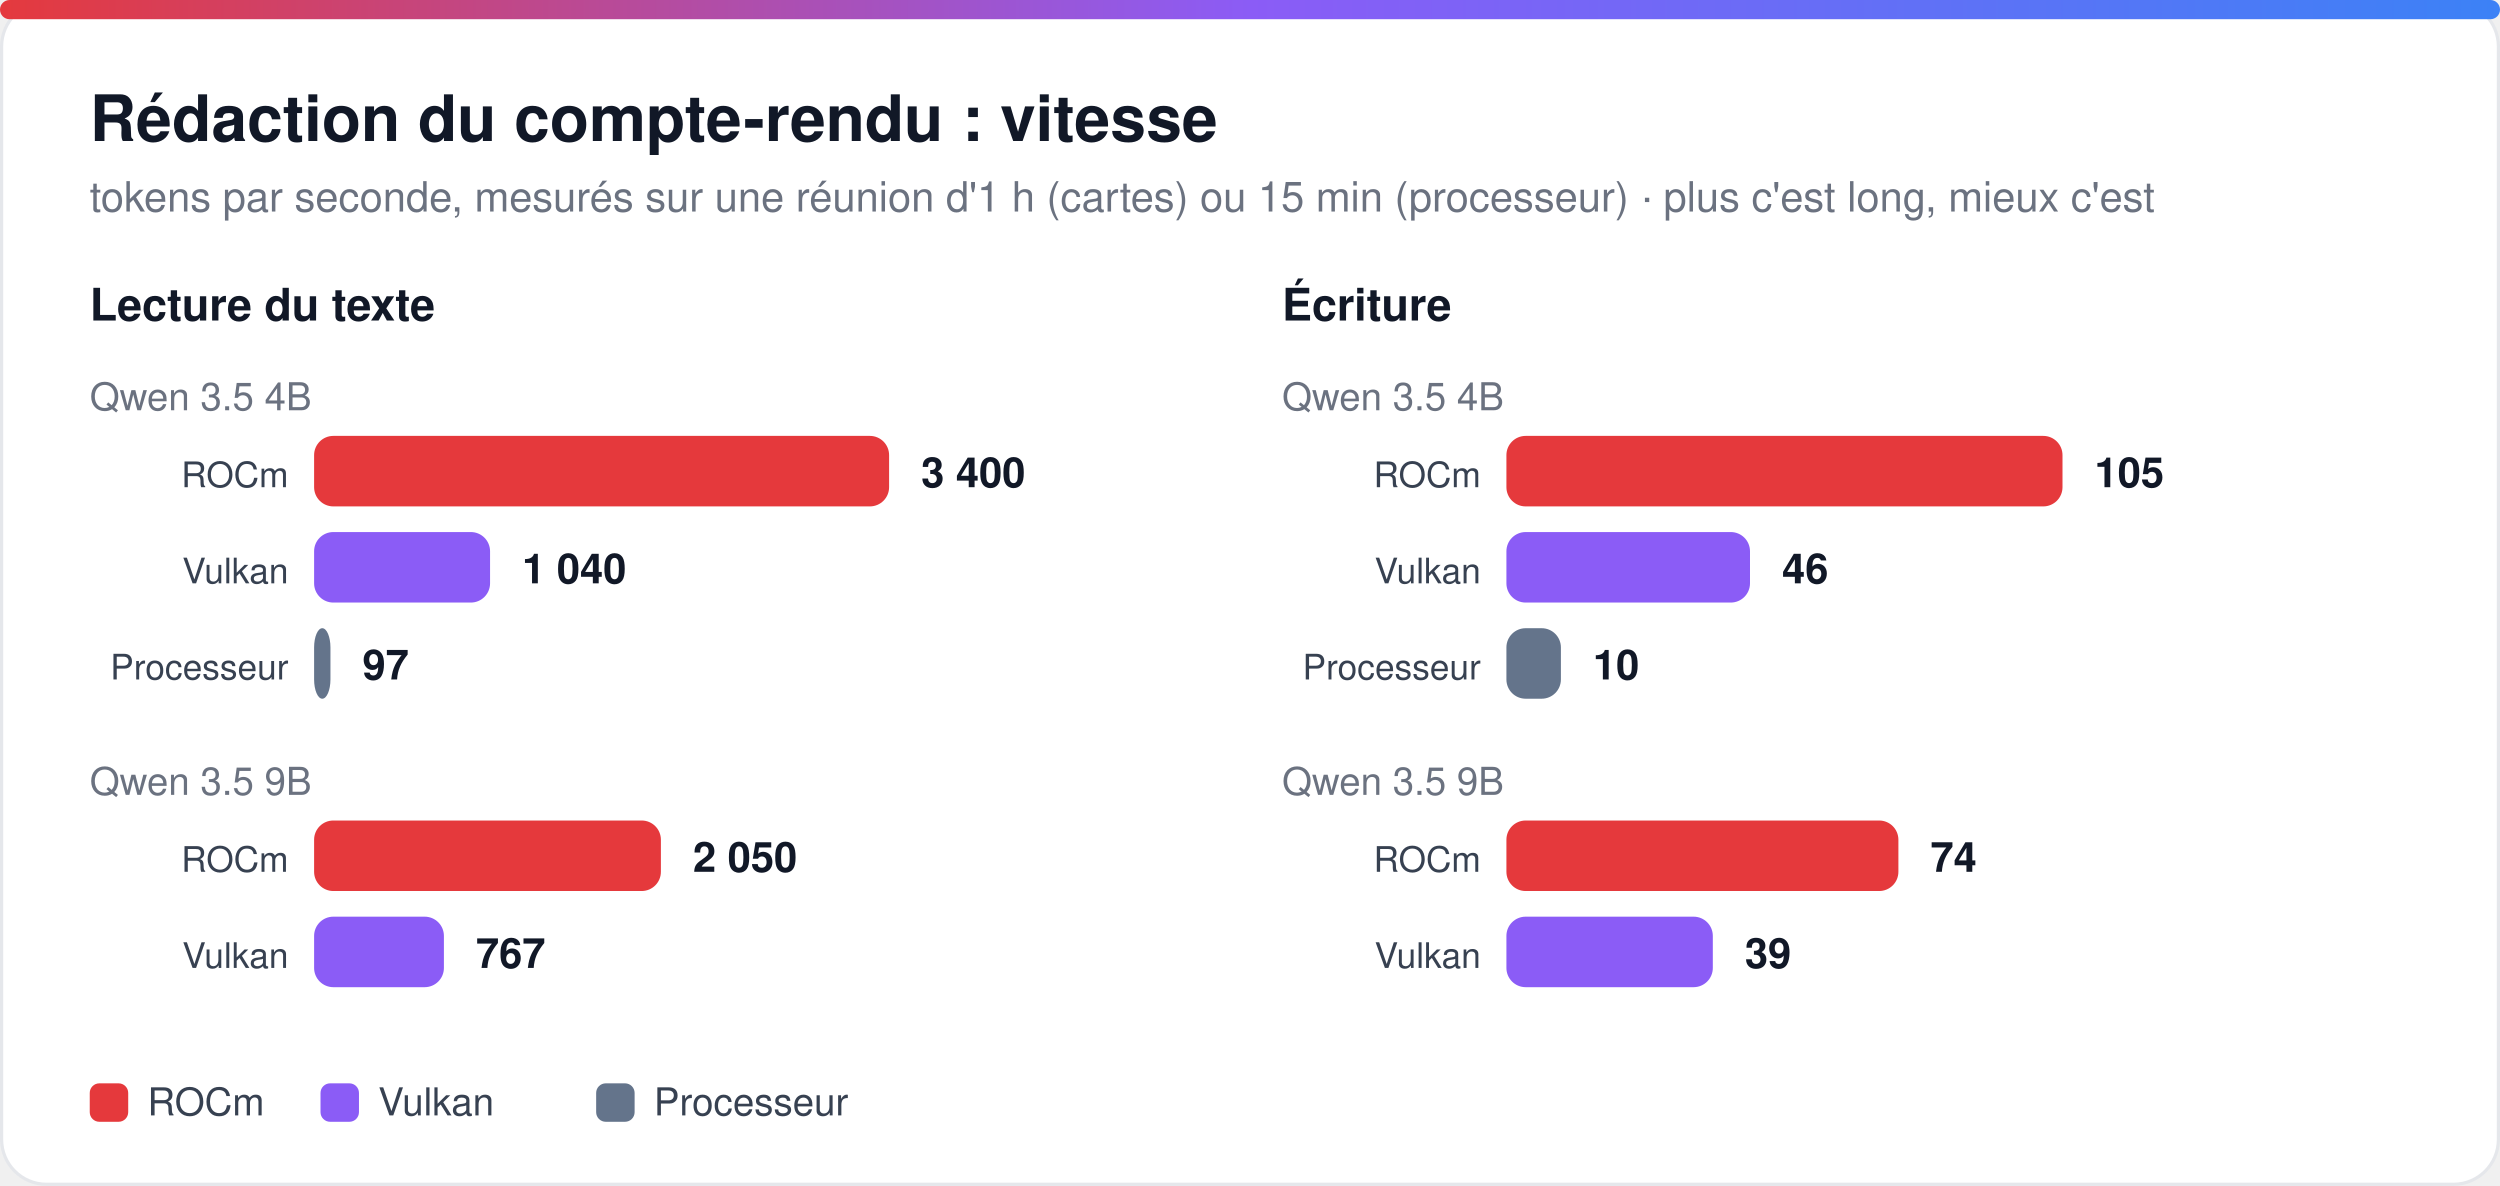
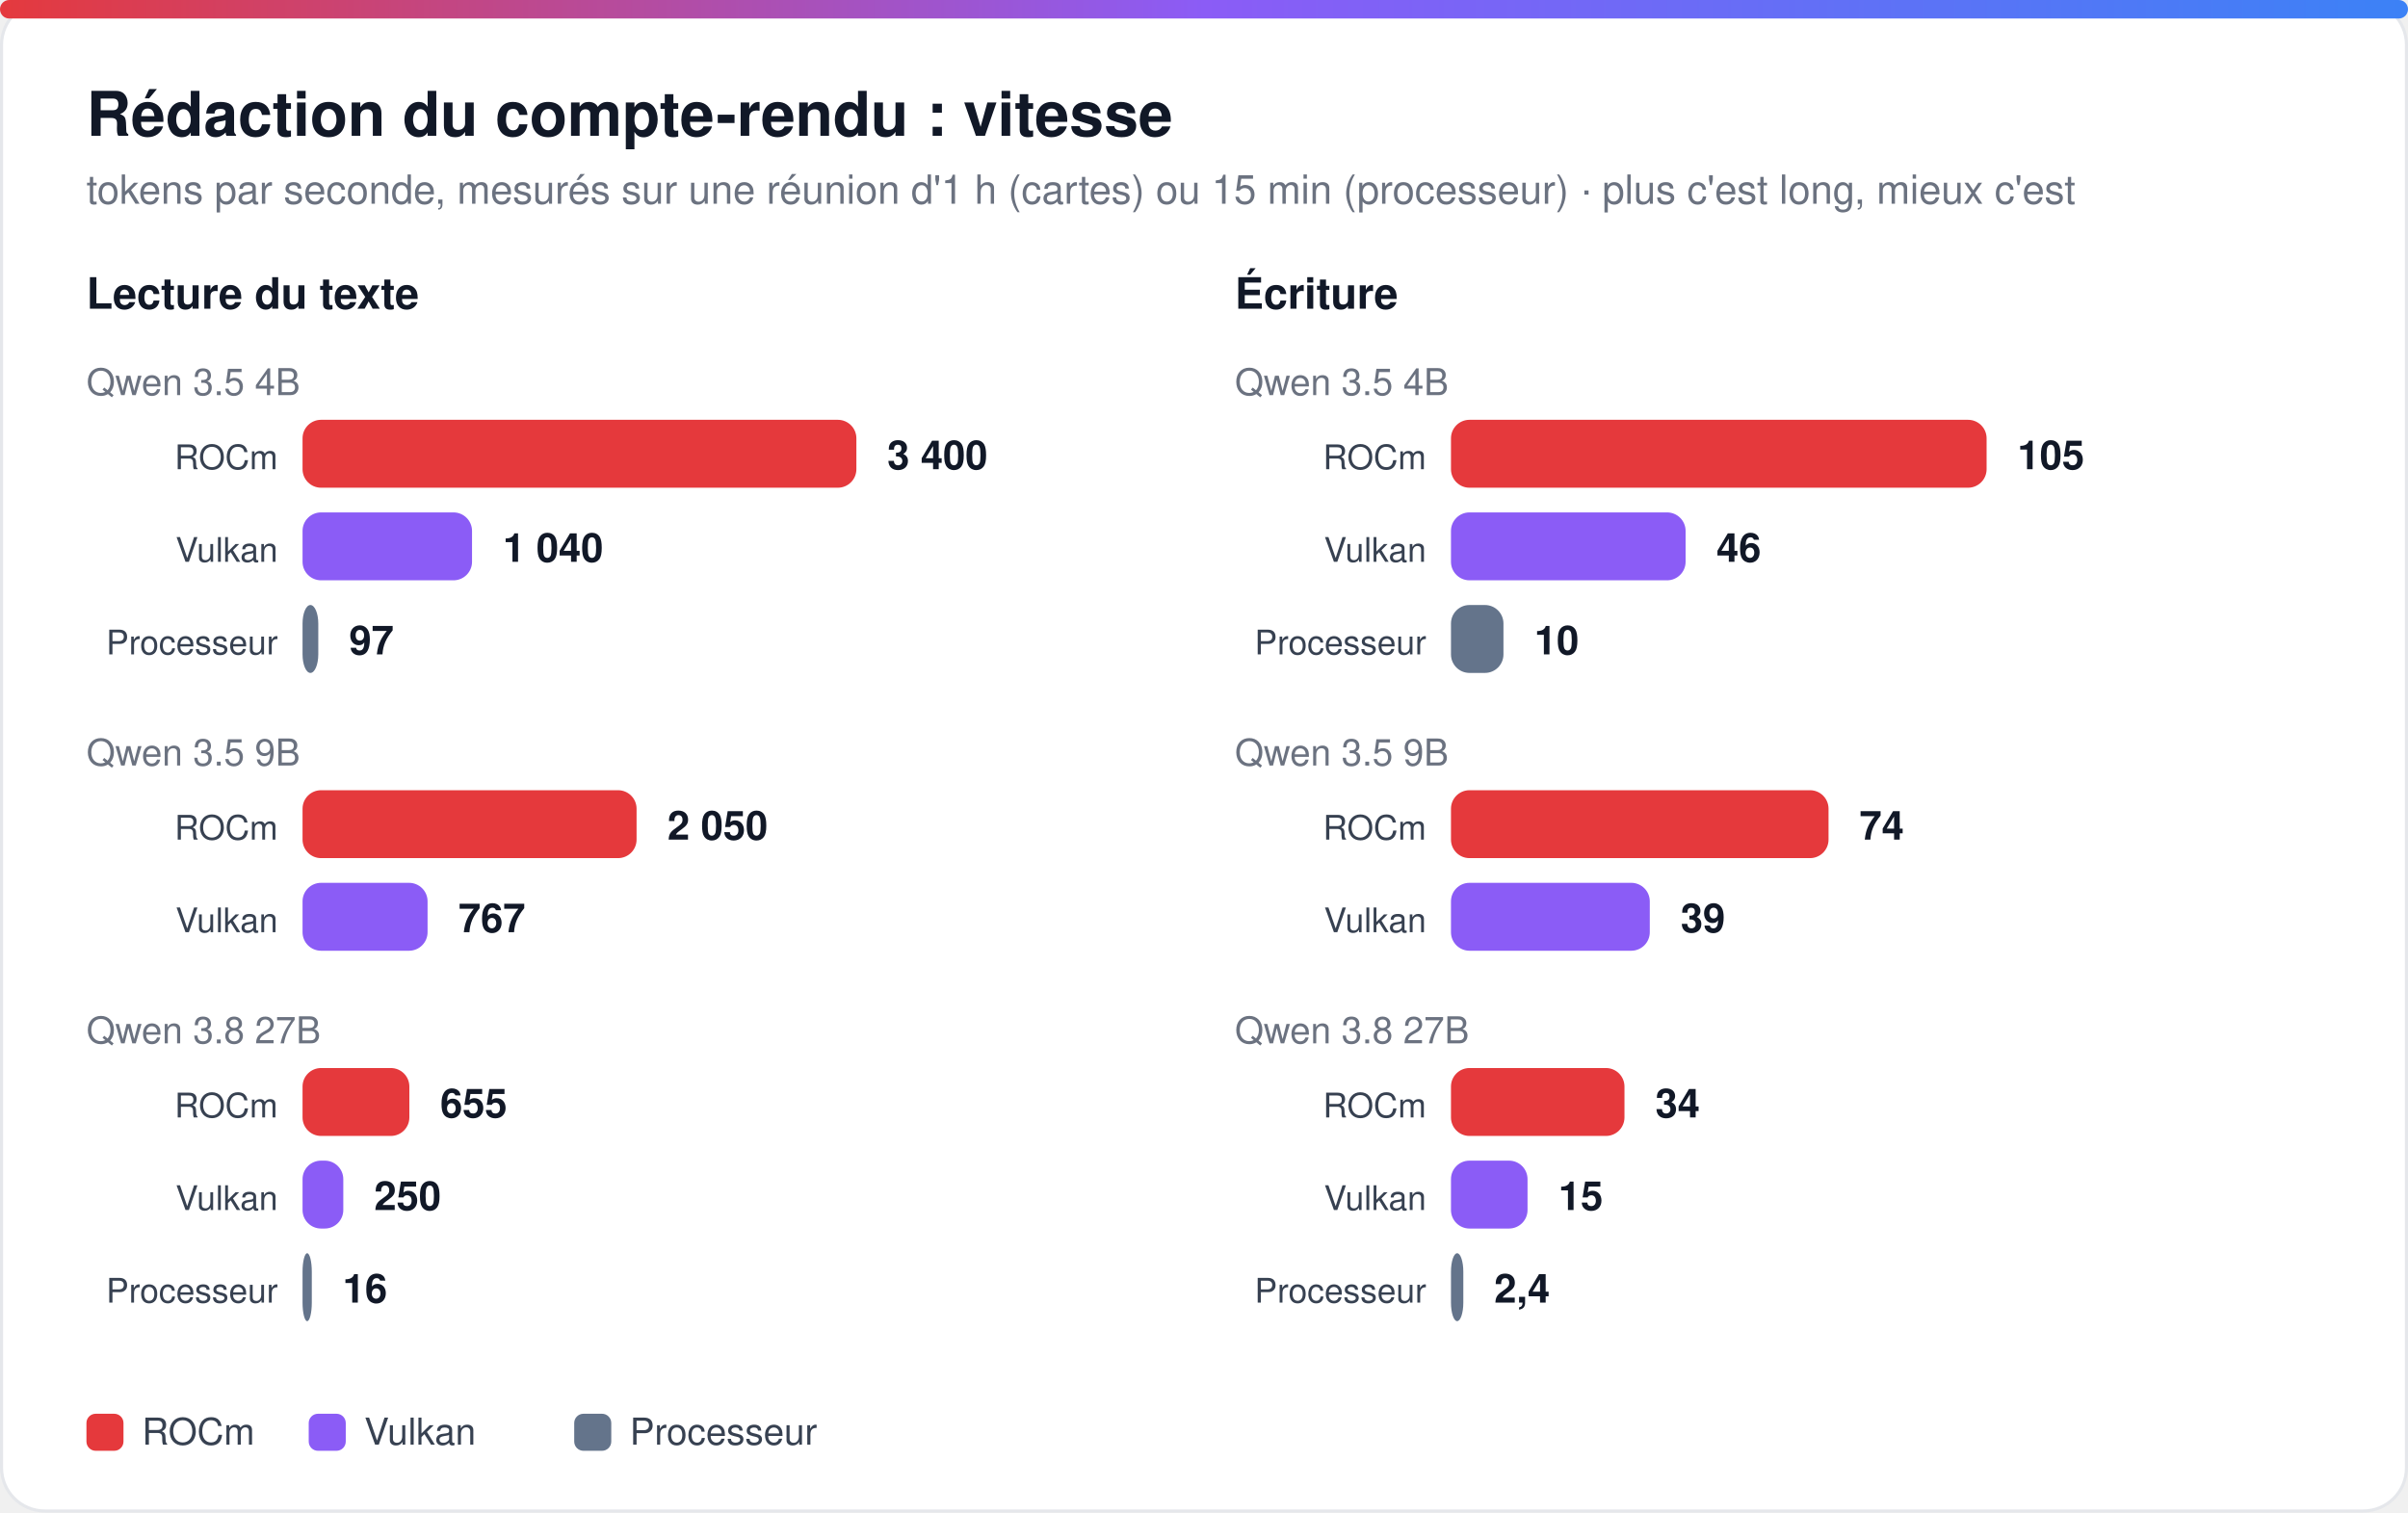
- <svg xmlns="http://www.w3.org/2000/svg" width="780" height="370" viewBox="0 0 780 370" font-family="Segoe UI, -apple-system, Helvetica, Arial, sans-serif" role="img" aria-label="Rédaction du compte-rendu : vitesse">
-   <rect x="0.5" y="0.5" width="779" height="369" rx="14" fill="#FFFFFF" stroke="#E5E7EB" />
+ <svg xmlns="http://www.w3.org/2000/svg" width="780" height="490" viewBox="0 0 780 490" font-family="Segoe UI, -apple-system, Helvetica, Arial, sans-serif" role="img" aria-label="Rédaction du compte-rendu : vitesse">
+   <rect x="0.5" y="0.5" width="779" height="489" rx="14" fill="#FFFFFF" stroke="#E5E7EB" />
  <rect x="0" y="0" width="780" height="6" rx="3" fill="url(#g)" />
  <defs>
    <linearGradient id="g" x1="0" x2="1">
      <stop offset="0" stop-color="#E5393C" />
      <stop offset="0.5" stop-color="#8B5CF6" />
      <stop offset="1" stop-color="#3B82F6" />
    </linearGradient>
  </defs>
  <text x="28" y="44" font-size="20" font-weight="700" fill="#111827">Rédaction du compte-rendu : vitesse</text>
  <text x="28" y="66" font-size="13" fill="#6B7280">tokens par seconde, mesurés sur une réunion d'1 h (cartes) ou 15 min (processeur) · plus c'est long, mieux c'est</text>
  <text x="28" y="100" font-size="14" font-weight="700" fill="#111827">Lecture du texte</text>
  <text x="28" y="128" font-size="12" fill="#6B7280">Qwen 3.5 4B</text>
  <rect x="98" y="136" width="179.4" height="22" rx="6" fill="#E5393C" />
  <text x="287.4" y="152.0" font-size="13" font-weight="600" fill="#111827">3 400</text>
  <text x="90" y="152" font-size="11" fill="#374151" text-anchor="end">ROCm</text>
  <rect x="98" y="166" width="54.9" height="22" rx="6" fill="#8B5CF6" />
  <text x="162.9" y="182.0" font-size="13" font-weight="600" fill="#111827">1 040</text>
  <text x="90" y="182" font-size="11" fill="#374151" text-anchor="end">Vulkan</text>
  <rect x="98" y="196" width="5.1" height="22" rx="6" fill="#64748B" />
  <text x="113.1" y="212.0" font-size="13" font-weight="600" fill="#111827">97</text>
  <text x="90" y="212" font-size="11" fill="#374151" text-anchor="end">Processeur</text>
  <text x="28" y="248" font-size="12" fill="#6B7280">Qwen 3.5 9B</text>
  <rect x="98" y="256" width="108.2" height="22" rx="6" fill="#E5393C" />
  <text x="216.2" y="272.0" font-size="13" font-weight="600" fill="#111827">2 050</text>
  <text x="90" y="272" font-size="11" fill="#374151" text-anchor="end">ROCm</text>
  <rect x="98" y="286" width="40.5" height="22" rx="6" fill="#8B5CF6" />
  <text x="148.5" y="302.0" font-size="13" font-weight="600" fill="#111827">767</text>
  <text x="90" y="302" font-size="11" fill="#374151" text-anchor="end">Vulkan</text>
+   <text x="28" y="338" font-size="12" fill="#6B7280">Qwen 3.8 27B</text>
+   <rect x="98" y="346" width="34.6" height="22" rx="6" fill="#E5393C" />
+   <text x="142.6" y="362.0" font-size="13" font-weight="600" fill="#111827">655</text>
+   <text x="90" y="362" font-size="11" fill="#374151" text-anchor="end">ROCm</text>
+   <rect x="98" y="376" width="13.2" height="22" rx="6" fill="#8B5CF6" />
+   <text x="121.2" y="392.0" font-size="13" font-weight="600" fill="#111827">250</text>
+   <text x="90" y="392" font-size="11" fill="#374151" text-anchor="end">Vulkan</text>
+   <rect x="98" y="406" width="3.0" height="22" rx="6" fill="#64748B" />
+   <text x="111.0" y="422.0" font-size="13" font-weight="600" fill="#111827">16</text>
+   <text x="90" y="422" font-size="11" fill="#374151" text-anchor="end">Processeur</text>
  <text x="400" y="100" font-size="14" font-weight="700" fill="#111827">Écriture</text>
  <text x="400" y="128" font-size="12" fill="#6B7280">Qwen 3.5 4B</text>
  <rect x="470" y="136" width="173.5" height="22" rx="6" fill="#E5393C" />
  <text x="653.5" y="152.0" font-size="13" font-weight="600" fill="#111827">105</text>
  <text x="462" y="152" font-size="11" fill="#374151" text-anchor="end">ROCm</text>
  <rect x="470" y="166" width="76.0" height="22" rx="6" fill="#8B5CF6" />
  <text x="556.0" y="182.0" font-size="13" font-weight="600" fill="#111827">46</text>
  <text x="462" y="182" font-size="11" fill="#374151" text-anchor="end">Vulkan</text>
  <rect x="470" y="196" width="17.0" height="22" rx="6" fill="#64748B" />
  <text x="497.0" y="212.0" font-size="13" font-weight="600" fill="#111827">10</text>
  <text x="462" y="212" font-size="11" fill="#374151" text-anchor="end">Processeur</text>
  <text x="400" y="248" font-size="12" fill="#6B7280">Qwen 3.5 9B</text>
  <rect x="470" y="256" width="122.3" height="22" rx="6" fill="#E5393C" />
  <text x="602.3" y="272.0" font-size="13" font-weight="600" fill="#111827">74</text>
  <text x="462" y="272" font-size="11" fill="#374151" text-anchor="end">ROCm</text>
  <rect x="470" y="286" width="64.4" height="22" rx="6" fill="#8B5CF6" />
  <text x="544.4" y="302.0" font-size="13" font-weight="600" fill="#111827">39</text>
  <text x="462" y="302" font-size="11" fill="#374151" text-anchor="end">Vulkan</text>
-   <rect x="28" y="338" width="12" height="12" rx="3" fill="#E5393C" />
-   <text x="46" y="348" font-size="12" fill="#374151">ROCm</text>
-   <rect x="100" y="338" width="12" height="12" rx="3" fill="#8B5CF6" />
-   <text x="118" y="348" font-size="12" fill="#374151">Vulkan</text>
-   <rect x="186" y="338" width="12" height="12" rx="3" fill="#64748B" />
-   <text x="204" y="348" font-size="12" fill="#374151">Processeur</text>
+   <text x="400" y="338" font-size="12" fill="#6B7280">Qwen 3.8 27B</text>
+   <rect x="470" y="346" width="56.2" height="22" rx="6" fill="#E5393C" />
+   <text x="536.2" y="362.0" font-size="13" font-weight="600" fill="#111827">34</text>
+   <text x="462" y="362" font-size="11" fill="#374151" text-anchor="end">ROCm</text>
+   <rect x="470" y="376" width="24.8" height="22" rx="6" fill="#8B5CF6" />
+   <text x="504.8" y="392.0" font-size="13" font-weight="600" fill="#111827">15</text>
+   <text x="462" y="392" font-size="11" fill="#374151" text-anchor="end">Vulkan</text>
+   <rect x="470" y="406" width="4.0" height="22" rx="6" fill="#64748B" />
+   <text x="484.0" y="422.0" font-size="13" font-weight="600" fill="#111827">2,4</text>
+   <text x="462" y="422" font-size="11" fill="#374151" text-anchor="end">Processeur</text>
+   <rect x="28" y="458" width="12" height="12" rx="3" fill="#E5393C" />
+   <text x="46" y="468" font-size="12" fill="#374151">ROCm</text>
+   <rect x="100" y="458" width="12" height="12" rx="3" fill="#8B5CF6" />
+   <text x="118" y="468" font-size="12" fill="#374151">Vulkan</text>
+   <rect x="186" y="458" width="12" height="12" rx="3" fill="#64748B" />
+   <text x="204" y="468" font-size="12" fill="#374151">Processeur</text>
</svg>
